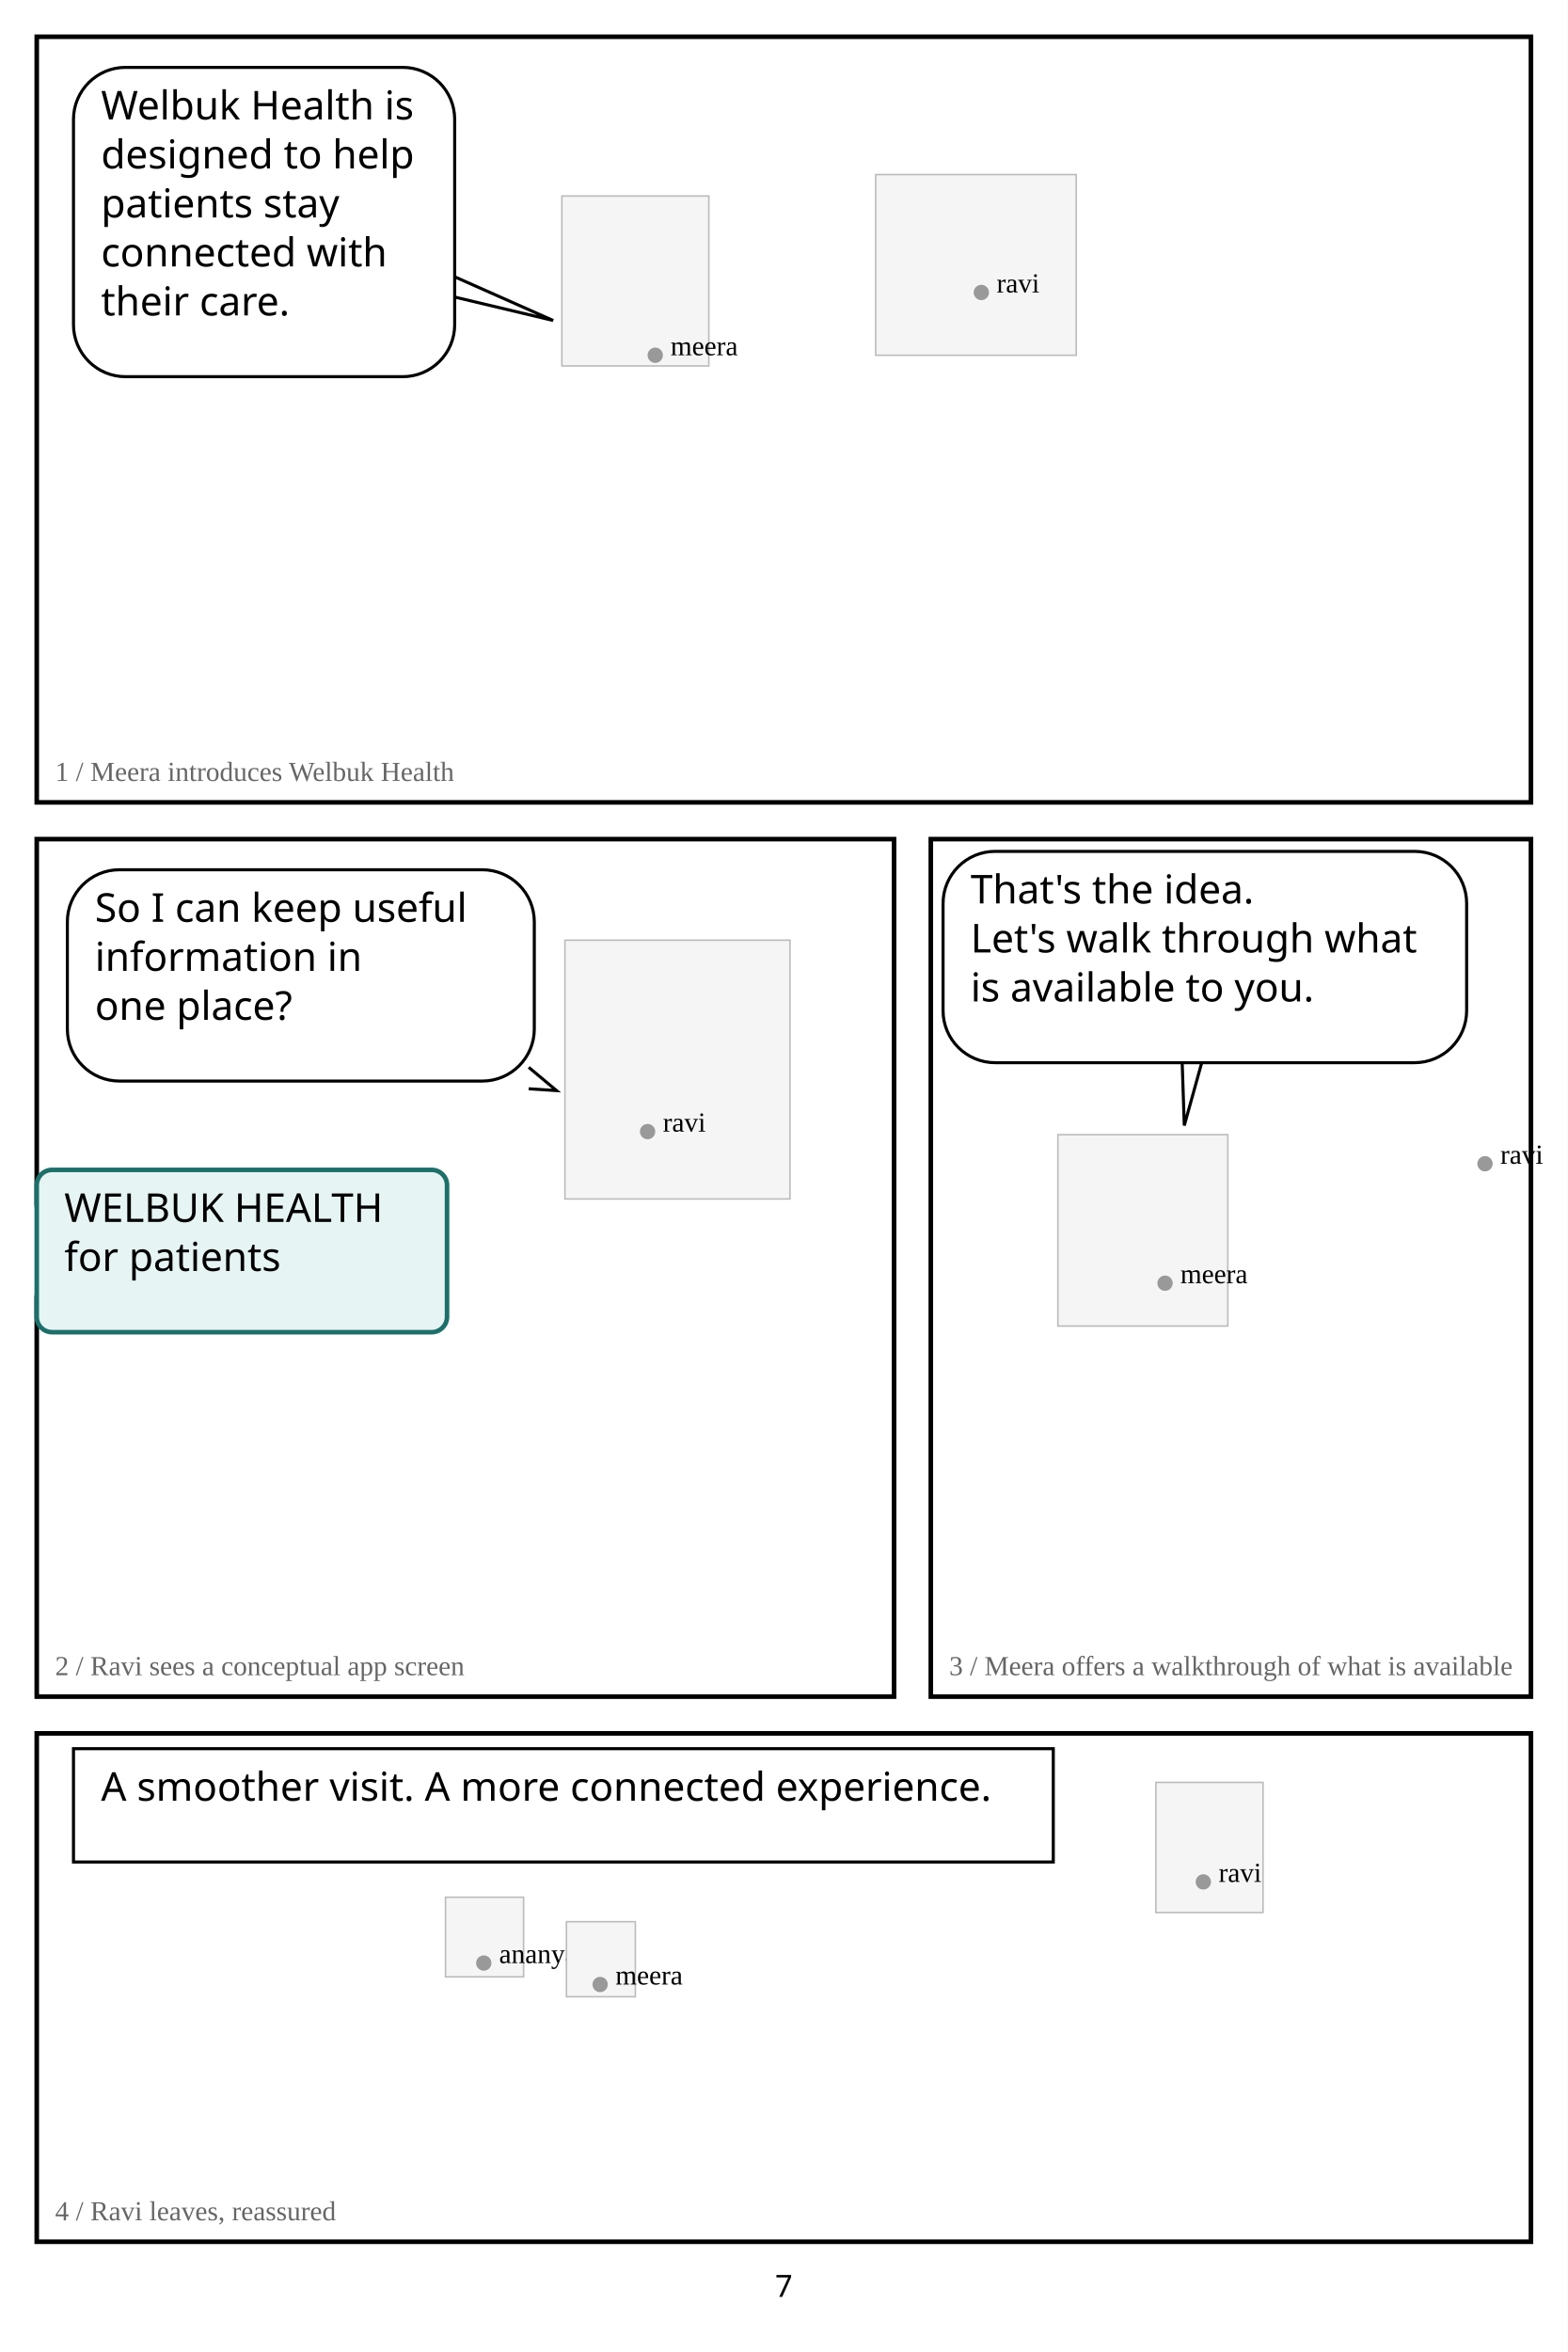
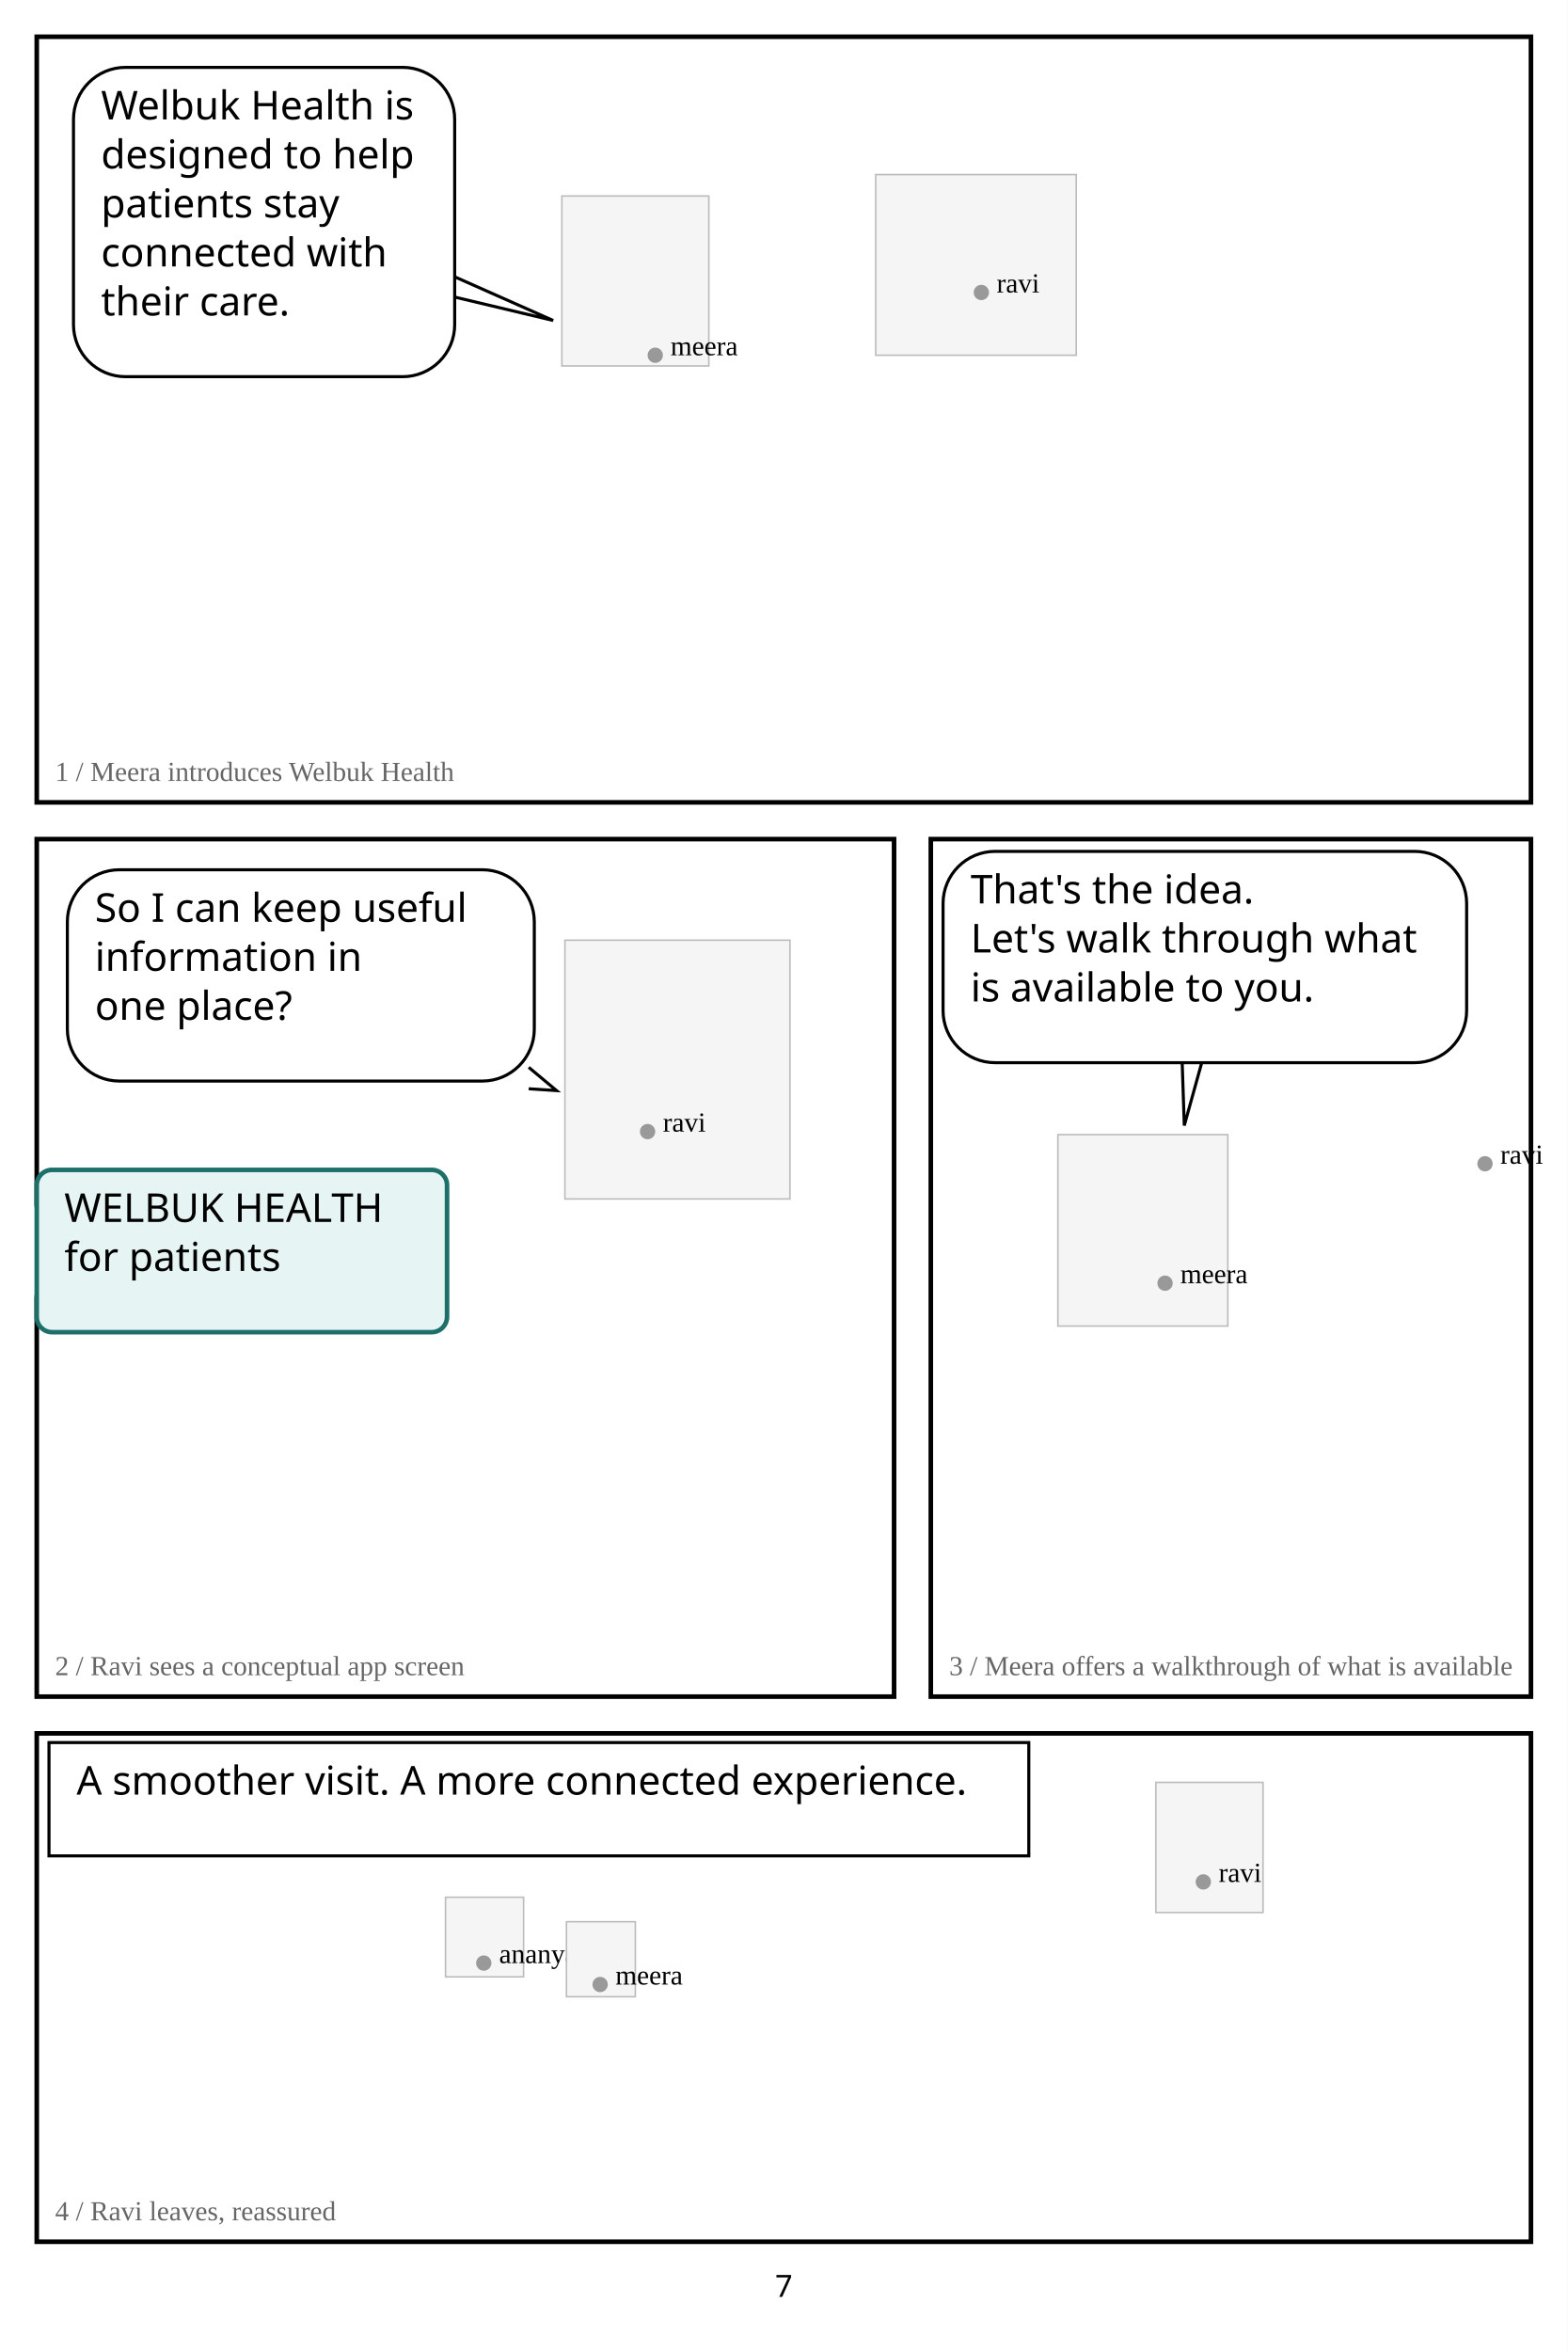
<svg xmlns="http://www.w3.org/2000/svg" width="1024" height="1536" viewBox="0 0 1024 1536">
  <rect width="1024" height="1536" fill="white" />
  <rect x="367" y="128" width="96" height="111" fill="#f5f5f5" stroke="#bbb" />
  <circle cx="428" cy="232" r="5" fill="#999" />
  <text x="438" y="232" font-size="18">meera</text>
  <rect x="572" y="114" width="131" height="118" fill="#f5f5f5" stroke="#bbb" />
  <circle cx="641" cy="191" r="5" fill="#999" />
  <text x="651" y="191" font-size="18">ravi</text>
  <rect x="24" y="24" width="976" height="500" fill="none" stroke="black" stroke-width="3" />
  <rect x="48" y="44" width="249" height="202" rx="34" fill="white" stroke="white" stroke-width="6" />
  <path d="M 293.213 179.104 L 361.32 209.295 L 293.213 193.104 Z" fill="white" stroke="white" stroke-width="6" stroke-linejoin="round" />
  <path data-speaker="meera" d="M 293.213 179.104 L 361.32 209.295 L 293.213 193.104" fill="white" stroke="black" stroke-width="2" />
  <rect x="48" y="44" width="249" height="202" rx="34" fill="white" stroke="black" stroke-width="2" />
  <text x="66" y="78" font-family="Meiryo,MS Gothic,sans-serif" font-size="26" fill="black">Welbuk Health is </text>
  <text x="66" y="110" font-family="Meiryo,MS Gothic,sans-serif" font-size="26" fill="black">designed to help </text>
  <text x="66" y="142" font-family="Meiryo,MS Gothic,sans-serif" font-size="26" fill="black">patients stay </text>
  <text x="66" y="174" font-family="Meiryo,MS Gothic,sans-serif" font-size="26" fill="black">connected with </text>
  <text x="66" y="206" font-family="Meiryo,MS Gothic,sans-serif" font-size="26" fill="black">their care.</text>
  <text x="36" y="510" font-size="18" fill="#666">1 / Meera introduces Welbuk Health</text>
  <rect x="369" y="614" width="147" height="169" fill="#f5f5f5" stroke="#bbb" />
  <circle cx="423" cy="739" r="5" fill="#999" />
  <text x="433" y="739" font-size="18">ravi</text>
  <rect x="24" y="548" width="560" height="560" fill="none" stroke="black" stroke-width="3" />
  <rect x="44" y="568" width="305" height="138" rx="34" fill="white" stroke="white" stroke-width="6" />
  <path d="M 345.353 697.033 L 363.529 712.218 L 345.353 711.033 Z" fill="white" stroke="white" stroke-width="6" stroke-linejoin="round" />
  <rect x="24" y="764" width="268" height="106" rx="34" fill="white" stroke="white" stroke-width="6" />
  <path data-speaker="ravi" d="M 345.353 697.033 L 363.529 712.218 L 345.353 711.033" fill="white" stroke="black" stroke-width="2" />
  <rect x="44" y="568" width="305" height="138" rx="34" fill="white" stroke="black" stroke-width="2" />
  <text x="62" y="602" font-family="Meiryo,MS Gothic,sans-serif" font-size="26" fill="black">So I can keep useful </text>
  <text x="62" y="634" font-family="Meiryo,MS Gothic,sans-serif" font-size="26" fill="black">information in </text>
  <text x="62" y="666" font-family="Meiryo,MS Gothic,sans-serif" font-size="26" fill="black">one place?</text>
  <rect x="24" y="764" width="268" height="106" rx="10" fill="#e6f4f3" stroke="#1d6f6a" stroke-width="3" />
  <text x="42" y="798" font-family="Meiryo,MS Gothic,sans-serif" font-size="26" fill="black">WELBUK HEALTH </text>
  <text x="42" y="830" font-family="Meiryo,MS Gothic,sans-serif" font-size="26" fill="black">for patients</text>
  <text x="36" y="1094" font-size="18" fill="#666">2 / Ravi sees a conceptual app screen</text>
  <rect x="691" y="741" width="111" height="125" fill="#f5f5f5" stroke="#bbb" />
  <circle cx="761" cy="838" r="5" fill="#999" />
  <text x="771" y="838" font-size="18">meera</text>
  <circle cx="970" cy="760" r="5" fill="#999" />
  <text x="980" y="760" font-size="18">ravi</text>
  <rect x="608" y="548" width="392" height="560" fill="none" stroke="black" stroke-width="3" />
  <rect x="616" y="556" width="342" height="138" rx="34" fill="white" stroke="white" stroke-width="6" />
  <path d="M 772.062 690.029 L 773.567 735.044 L 786.062 690.029 Z" fill="white" stroke="white" stroke-width="6" stroke-linejoin="round" />
  <path data-speaker="meera" d="M 772.062 690.029 L 773.567 735.044 L 786.062 690.029" fill="white" stroke="black" stroke-width="2" />
  <rect x="616" y="556" width="342" height="138" rx="34" fill="white" stroke="black" stroke-width="2" />
  <text x="634" y="590" font-family="Meiryo,MS Gothic,sans-serif" font-size="26" fill="black">That's the idea. </text>
  <text x="634" y="622" font-family="Meiryo,MS Gothic,sans-serif" font-size="26" fill="black">Let's walk through what </text>
  <text x="634" y="654" font-family="Meiryo,MS Gothic,sans-serif" font-size="26" fill="black">is available to you.</text>
  <text x="620" y="1094" font-size="18" fill="#666">3 / Meera offers a walkthrough of what is available</text>
  <rect x="755" y="1164" width="70" height="85" fill="#f5f5f5" stroke="#bbb" />
  <circle cx="786" cy="1229" r="5" fill="#999" />
  <text x="796" y="1229" font-size="18">ravi</text>
  <rect x="291" y="1239" width="51" height="52" fill="#f5f5f5" stroke="#bbb" />
  <circle cx="316" cy="1282" r="5" fill="#999" />
  <text x="326" y="1282" font-size="18">ananya</text>
  <rect x="370" y="1255" width="45" height="49" fill="#f5f5f5" stroke="#bbb" />
  <circle cx="392" cy="1296" r="5" fill="#999" />
  <text x="402" y="1296" font-size="18">meera</text>
  <rect x="24" y="1132" width="976" height="332" fill="none" stroke="black" stroke-width="3" />
-   <rect x="48" y="1142" width="640" height="74" rx="34" fill="white" stroke="white" stroke-width="6" />
-   <rect x="48" y="1142" width="640" height="74" fill="white" stroke="black" stroke-width="2" />
-   <text x="66" y="1176" font-family="Meiryo,MS Gothic,sans-serif" font-size="26" fill="black">A smoother visit. A more connected experience.</text>
+   <rect x="32" y="1138" width="640" height="74" rx="34" fill="white" stroke="white" stroke-width="6" />
+   <rect x="32" y="1138" width="640" height="74" fill="white" stroke="black" stroke-width="2" />
+   <text x="50" y="1172" font-family="Meiryo,MS Gothic,sans-serif" font-size="26" fill="black">A smoother visit. A more connected experience.</text>
  <text x="36" y="1450" font-size="18" fill="#666">4 / Ravi leaves, reassured</text>
  <text x="512" y="1500" text-anchor="middle" font-family="sans-serif" font-size="20">7</text>
</svg>
